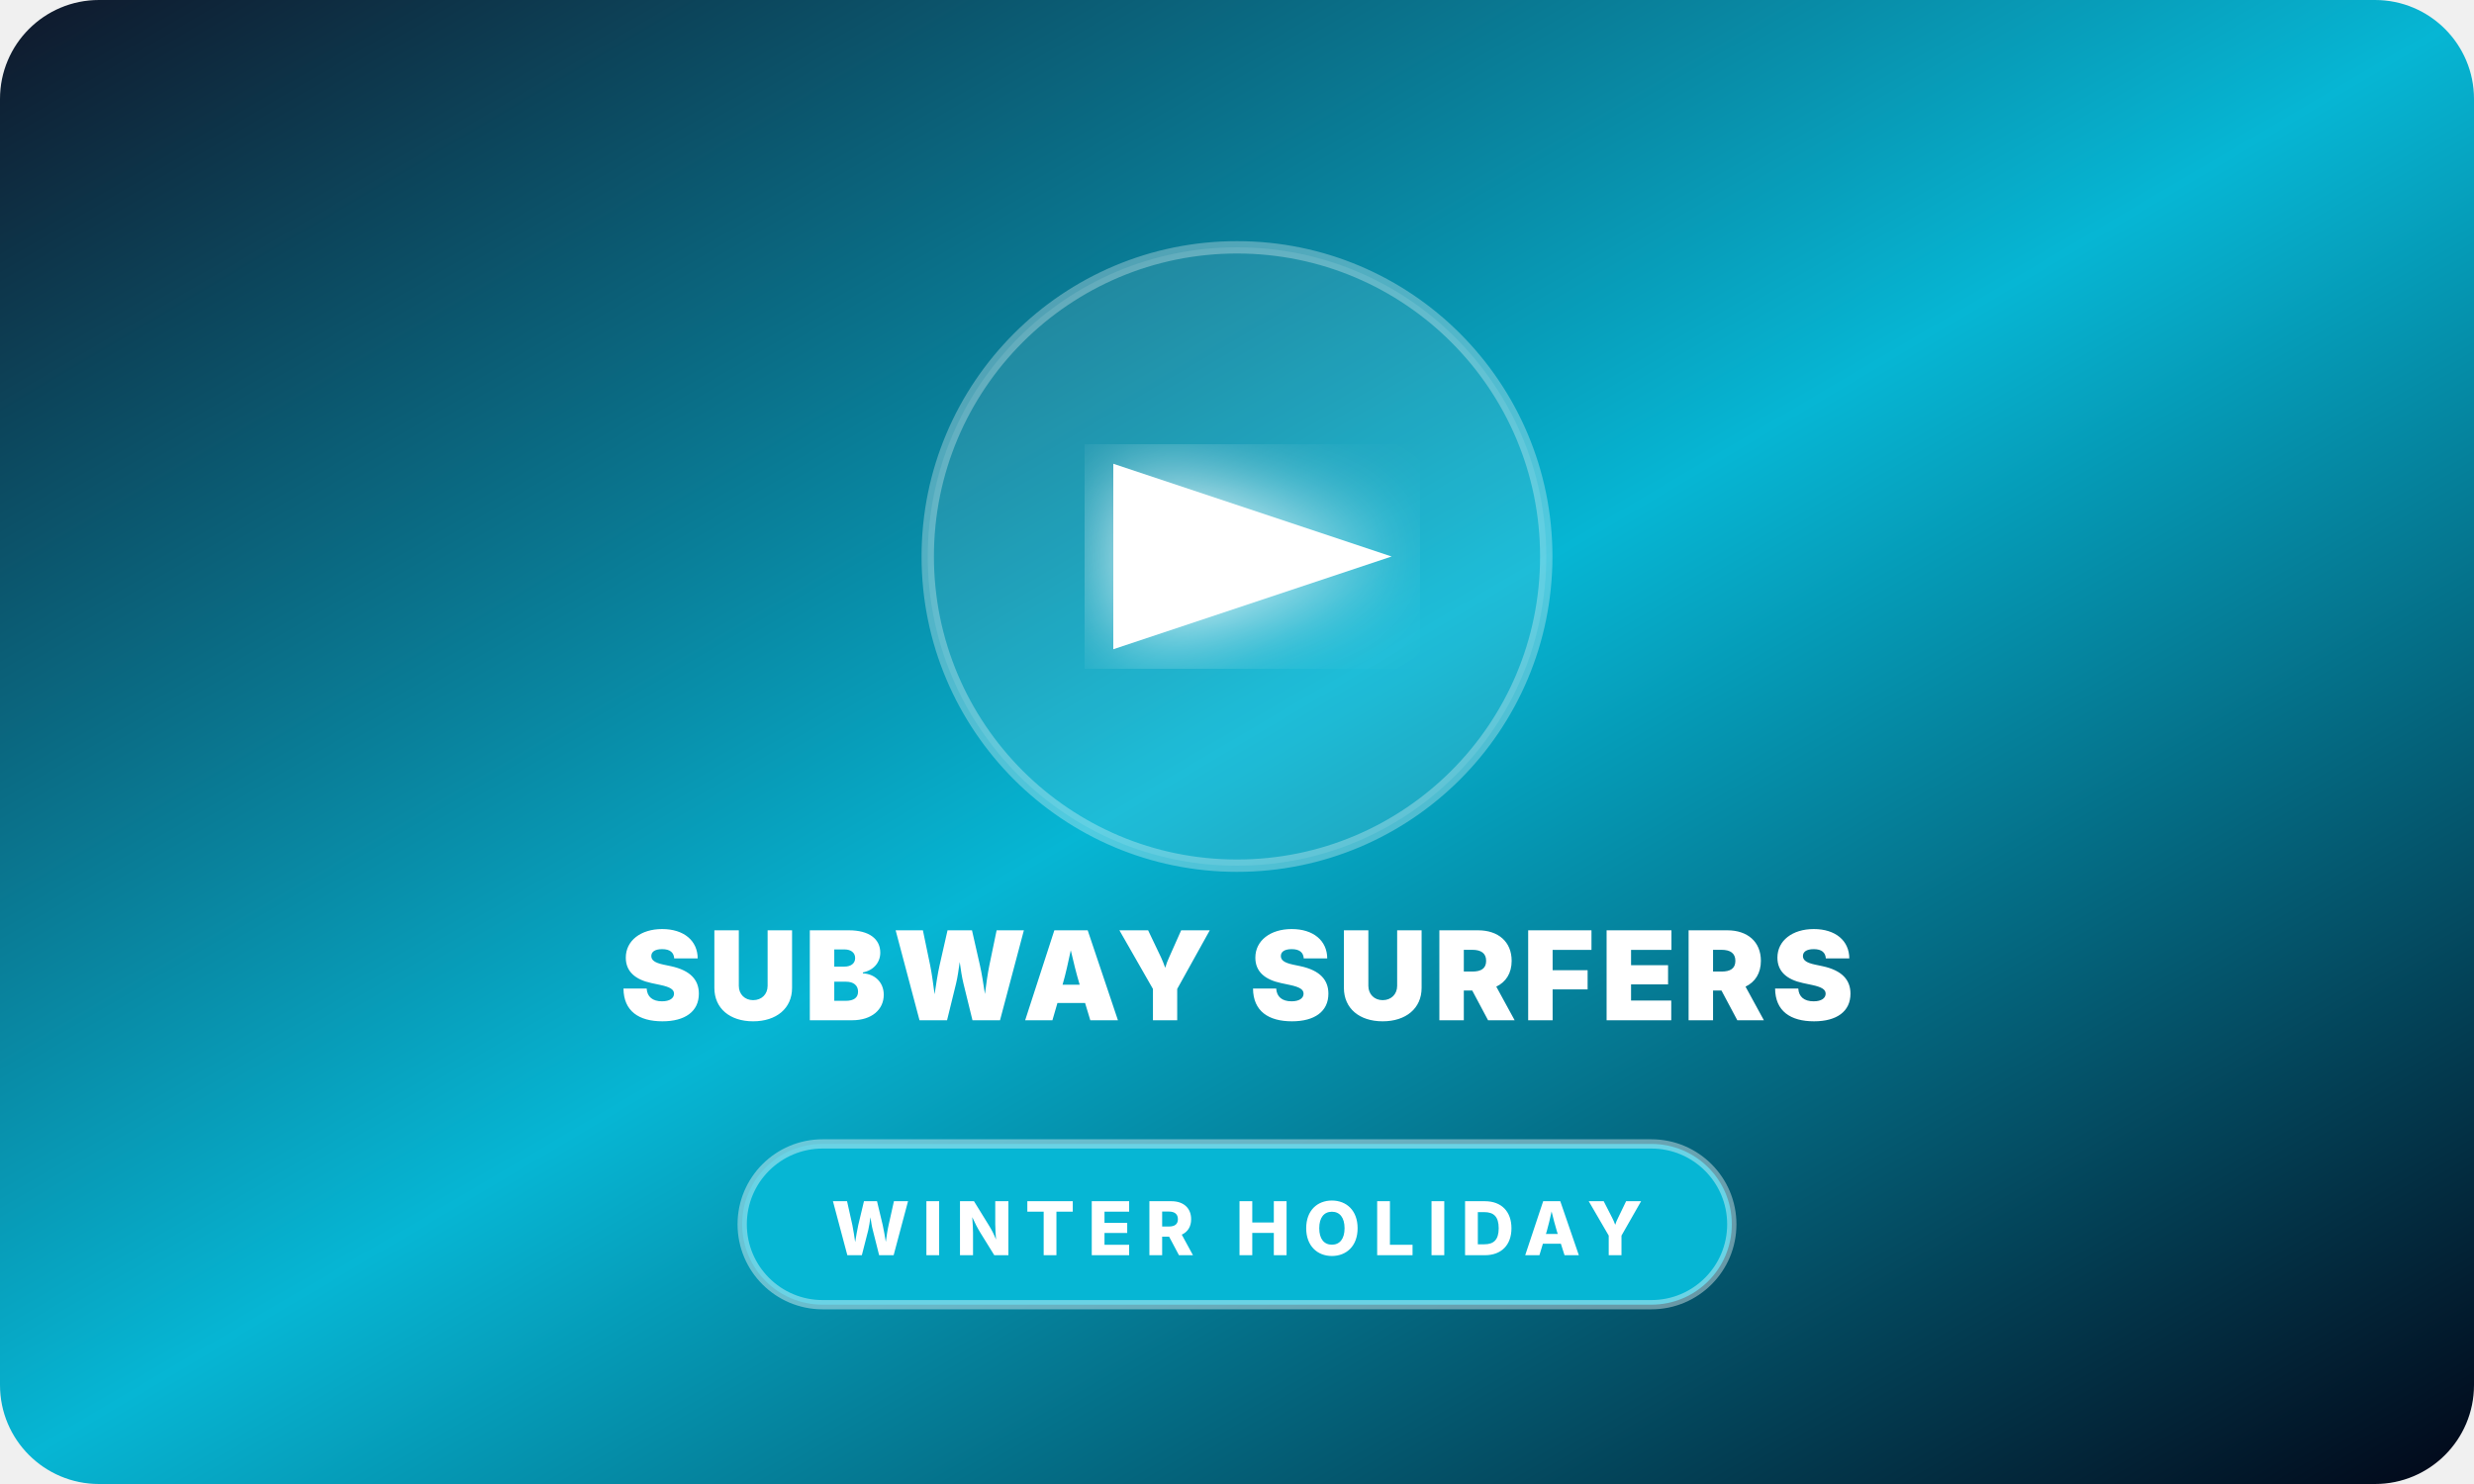
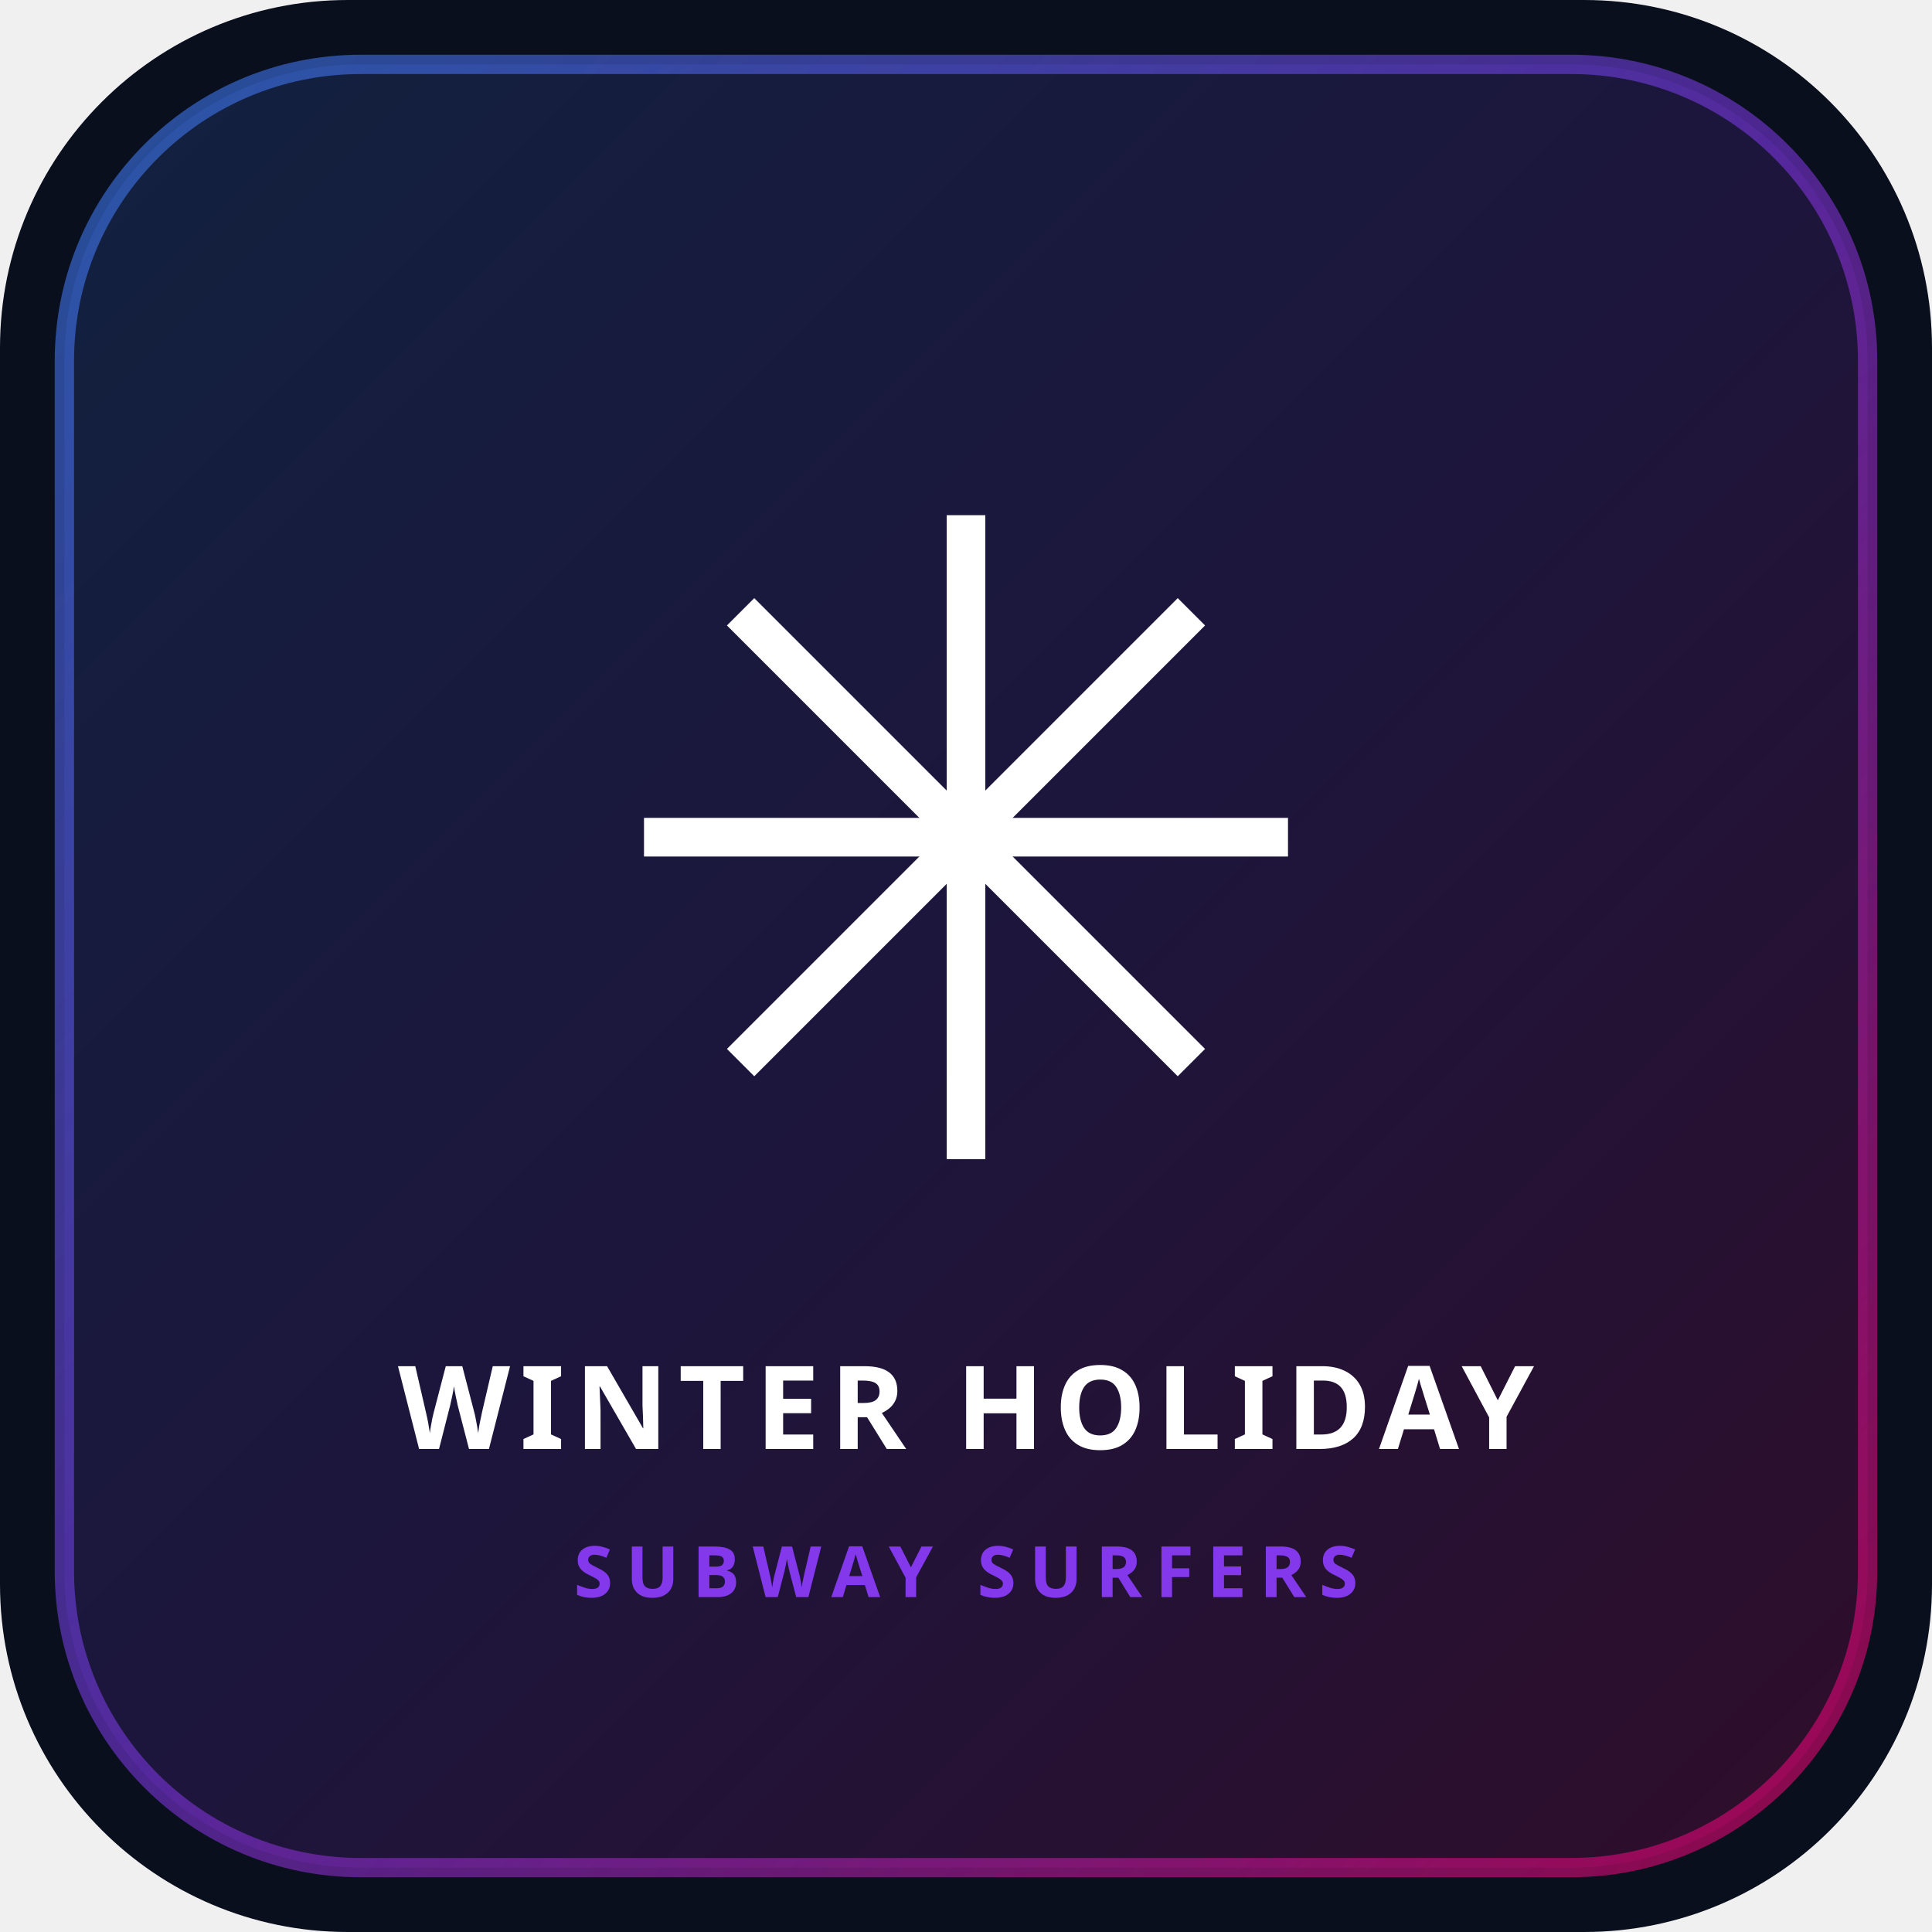
- <svg xmlns="http://www.w3.org/2000/svg" viewBox="0 0 400 240" width="100%" height="100%">
+ <svg xmlns="http://www.w3.org/2000/svg" viewBox="0 0 300 300" width="300" height="300">
  <defs>
-     <linearGradient id="grad" x1="0%" y1="0%" x2="100%" y2="100%">
-       <stop offset="0%" stop-color="#0f172a" />
-       <stop offset="50%" stop-color="#06b6d4" />
-       <stop offset="100%" stop-color="#020617" />
+     <linearGradient id="grad_subway_surfers_winter_holiday" x1="0%" y1="0%" x2="100%" y2="100%">
+       <stop offset="0%" stop-color="#3A86FF" />
+       <stop offset="50%" stop-color="#8338EC" />
+       <stop offset="100%" stop-color="#FF006E" />
    </linearGradient>
-     <filter id="glow">
-       <feGaussianBlur stdDeviation="8" result="coloredBlur" />
-       <feMerge>
-         <feMergeNode in="coloredBlur" />
-         <feMergeNode in="SourceGraphic" />
-       </feMerge>
-     </filter>
  </defs>
-   <rect width="400" height="240" rx="16" fill="url(#grad)" />
-   <circle cx="200" cy="90" r="50" fill="rgba(255,255,255,0.1)" stroke="rgba(255,255,255,0.3)" stroke-width="2" />
-   <path d="M 180 75 L 225 90 L 180 105 Z" fill="#ffffff" filter="url(#glow)" />
-   <text x="200" y="165" font-family="system-ui, -apple-system, sans-serif" font-size="20" font-weight="900" fill="#ffffff" text-anchor="middle" letter-spacing="1">SUBWAY SURFERS</text>
-   <rect x="120" y="185" width="160" height="26" rx="13" fill="#06b6d4" stroke="rgba(255,255,255,0.4)" stroke-width="1.5" />
-   <text x="200" y="203" font-family="system-ui, -apple-system, sans-serif" font-size="12" font-weight="800" fill="#ffffff" text-anchor="middle" letter-spacing="2">WINTER HOLIDAY</text>
+   <rect width="300" height="300" rx="54" fill="#0A0F1D" />
+   <rect x="10" y="10" width="280" height="280" rx="46" fill="url(#grad_subway_surfers_winter_holiday)" opacity="0.15" />
+   <rect x="10" y="10" width="280" height="280" rx="46" fill="none" stroke="url(#grad_subway_surfers_winter_holiday)" stroke-width="3" opacity="0.55" />
+   <g>
+     <line x1="150" y1="80" x2="150" y2="180" stroke="#fff" stroke-width="6" />
+     <line x1="100" y1="130" x2="200" y2="130" stroke="#fff" stroke-width="6" />
+     <line x1="115" y1="95" x2="185" y2="165" stroke="#fff" stroke-width="6" />
+     <line x1="115" y1="165" x2="185" y2="95" stroke="#fff" stroke-width="6" />
+   </g>
+   <text x="150" y="225" text-anchor="middle" fill="#FFFFFF" font-family="'Segoe UI', system-ui, sans-serif" font-size="18" font-weight="800" letter-spacing="1.5">WINTER HOLIDAY</text>
+   <text x="150" y="248" text-anchor="middle" fill="#8338EC" font-family="'Segoe UI', system-ui, sans-serif" font-size="11" font-weight="700" letter-spacing="2">SUBWAY SURFERS</text>
</svg>
